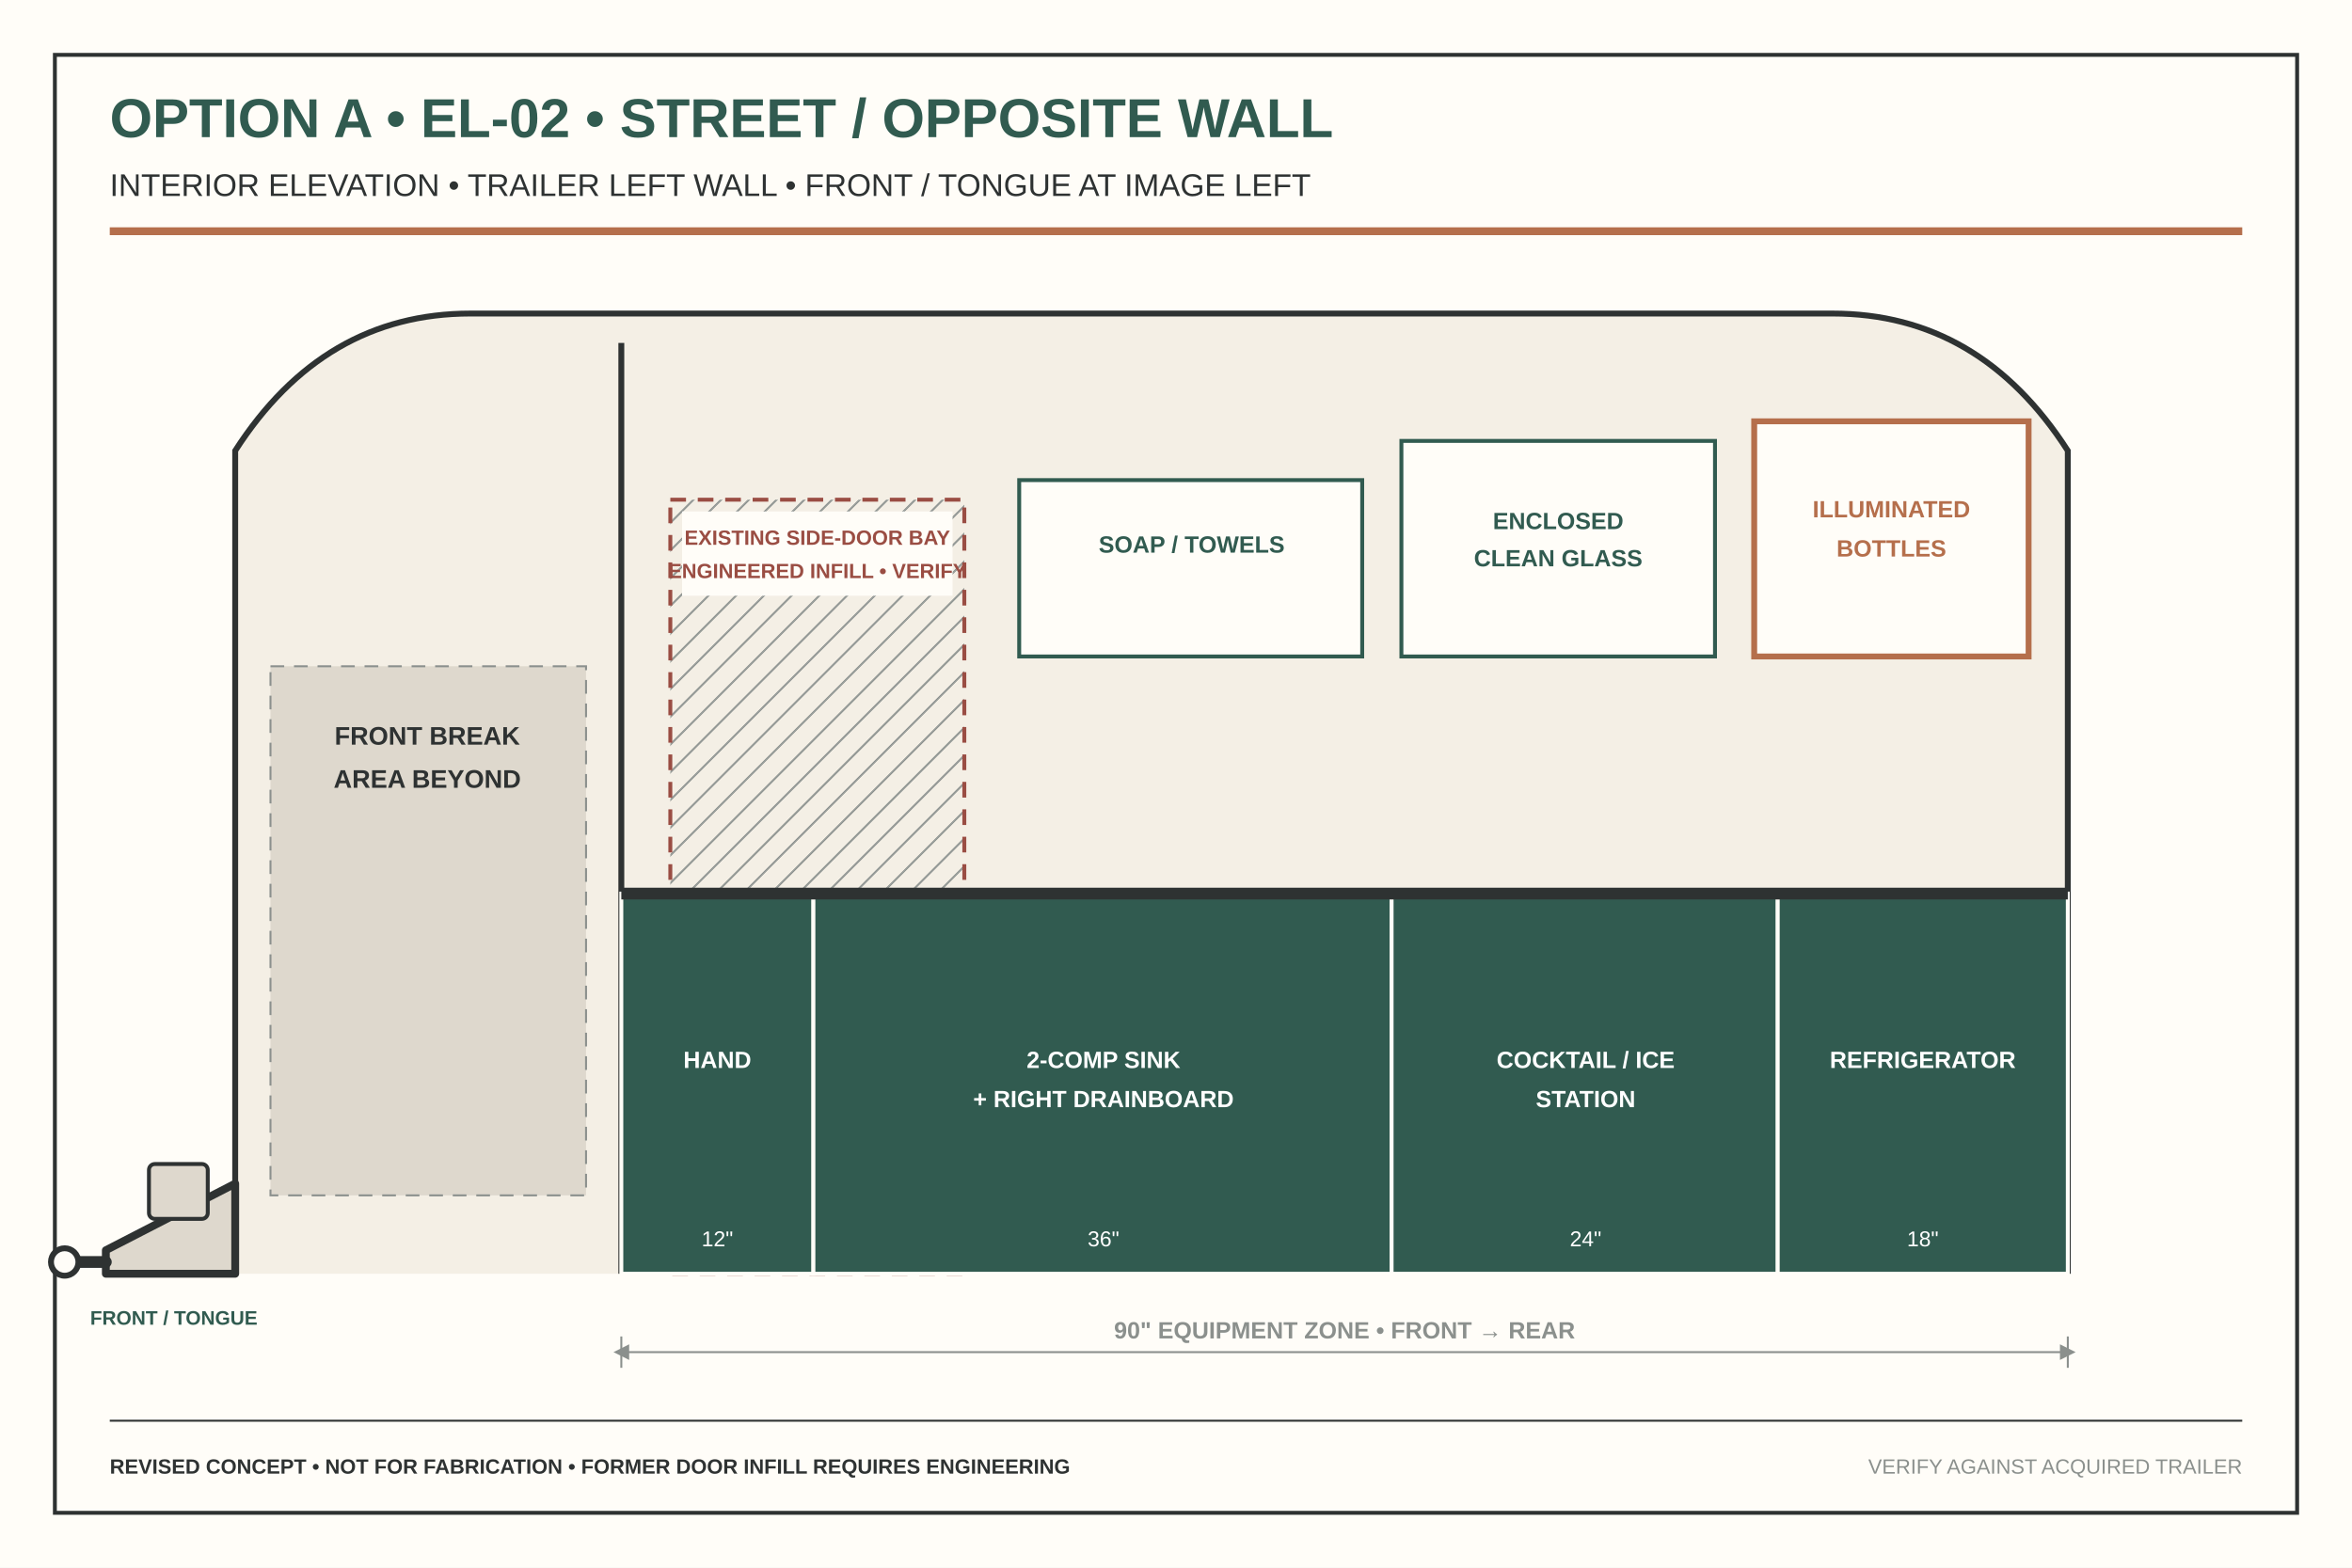
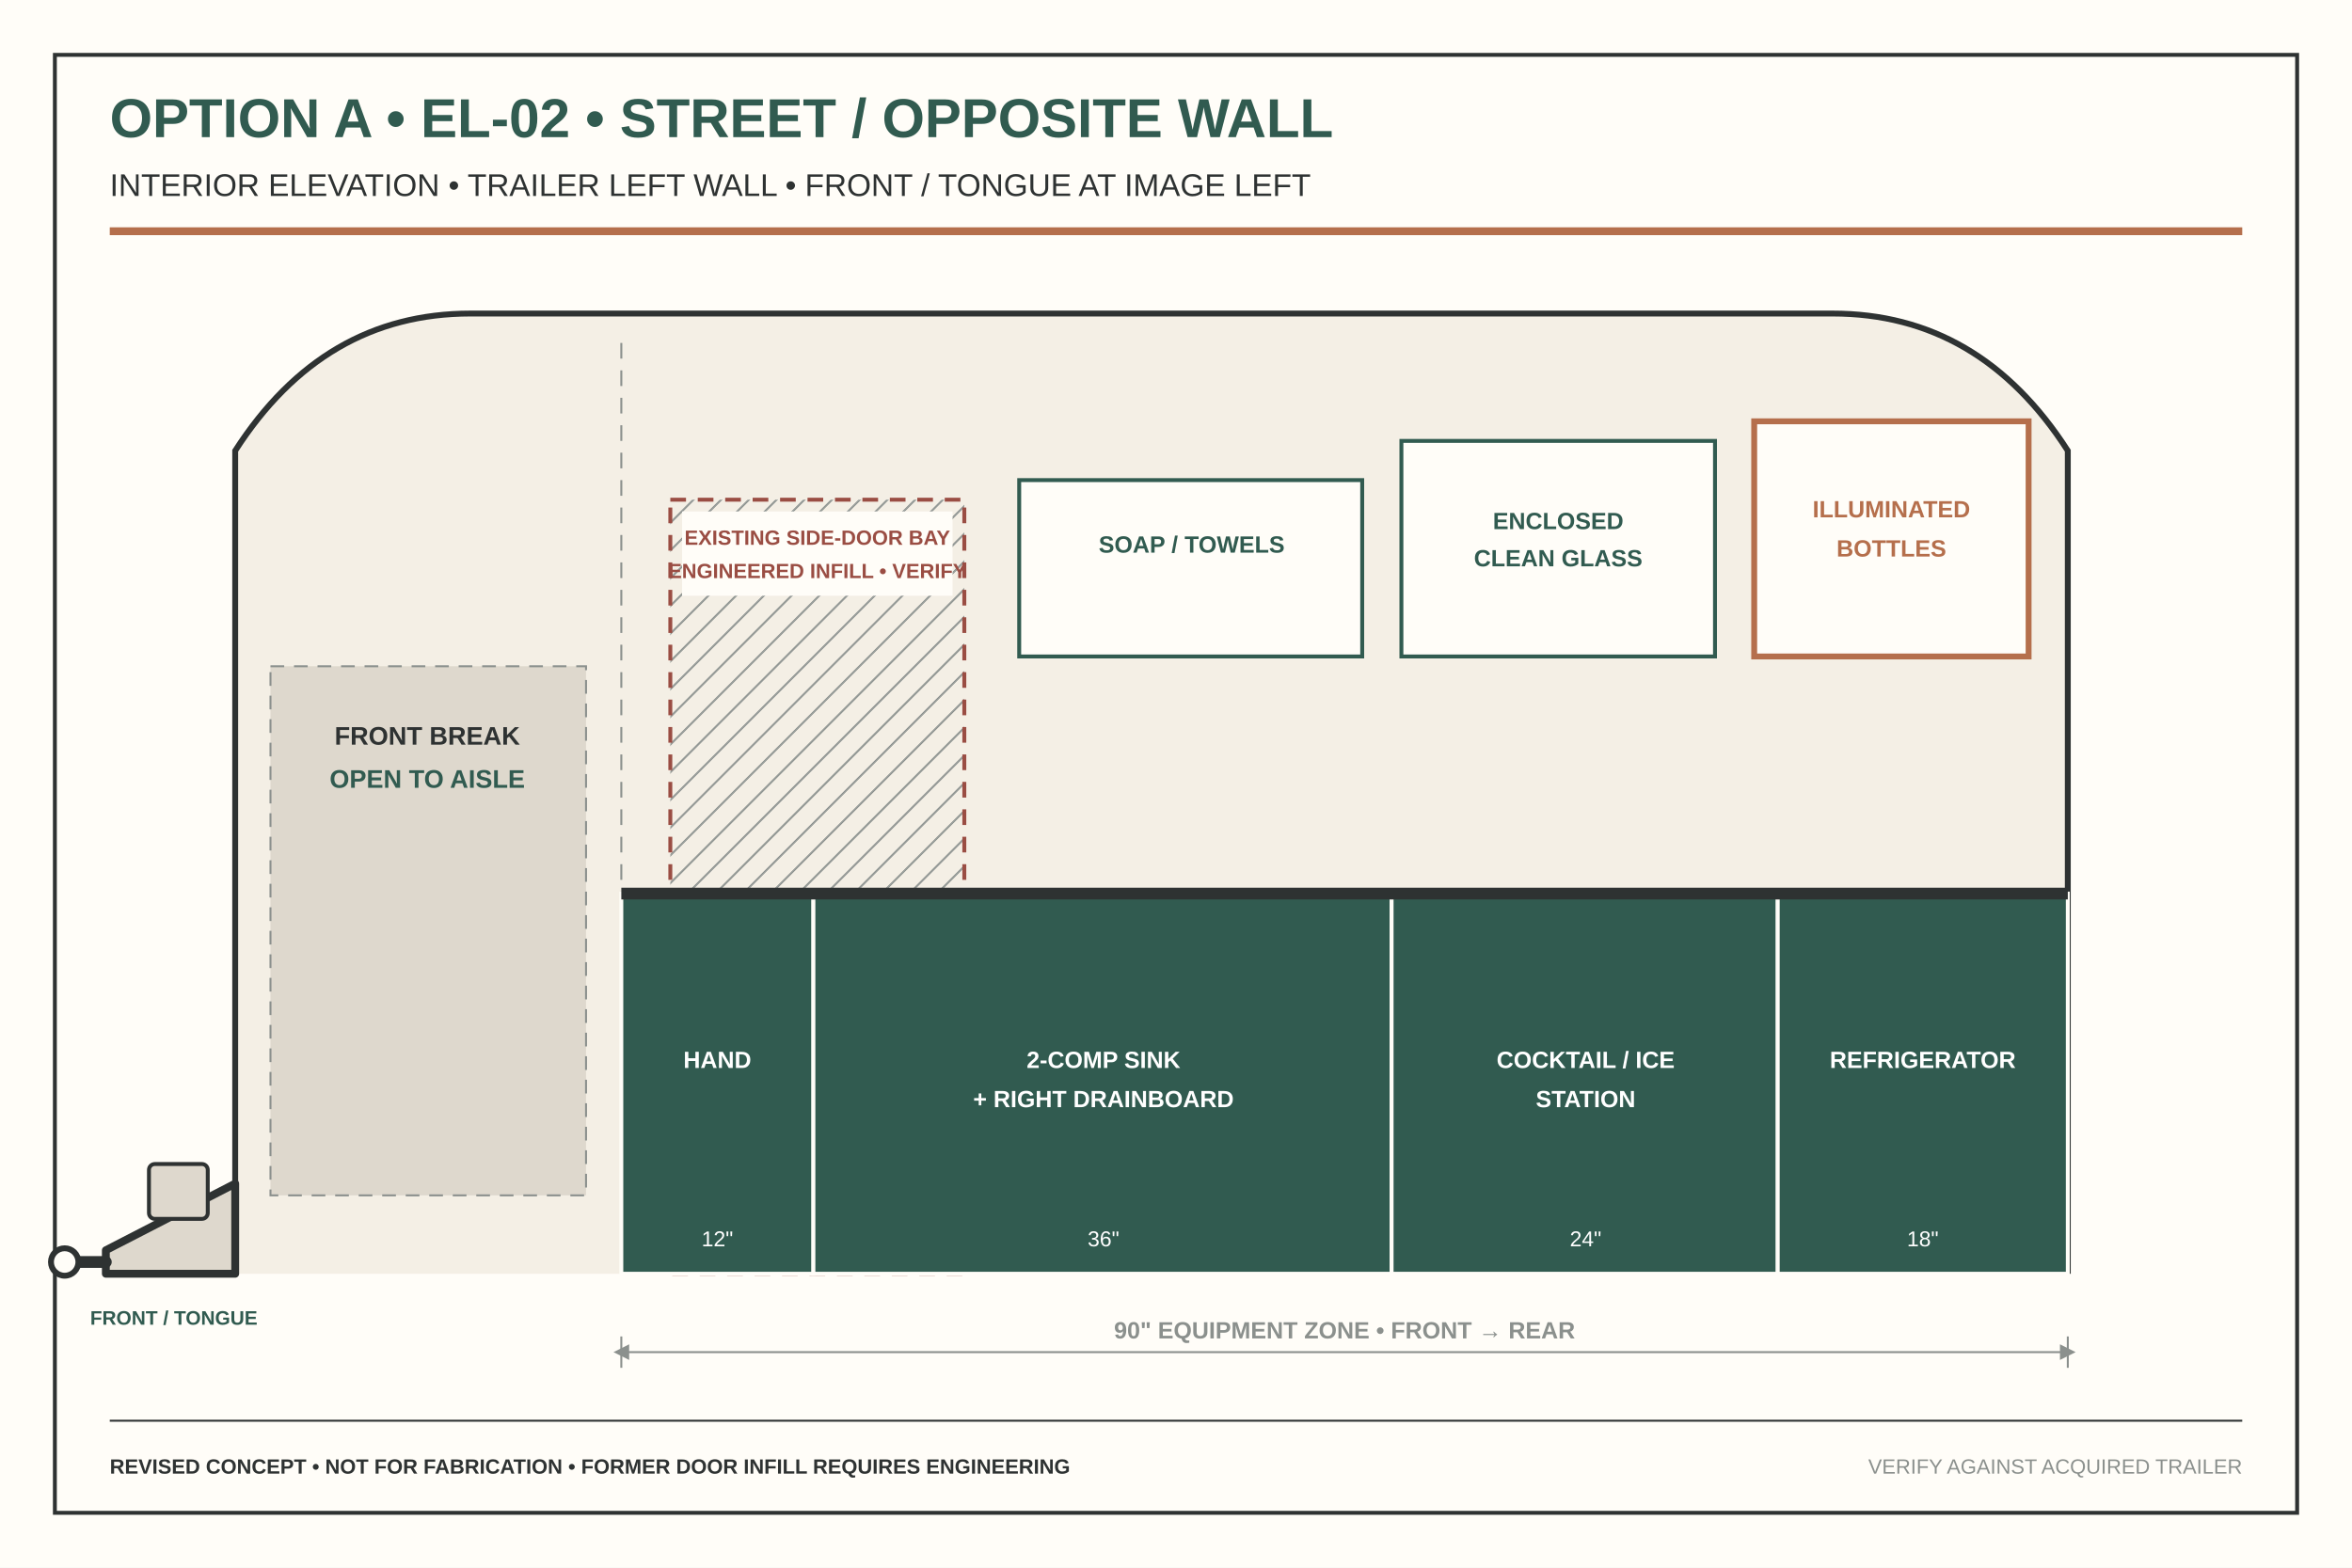
<svg xmlns="http://www.w3.org/2000/svg" width="1200" height="800" viewBox="0 0 1200 800" role="img" aria-labelledby="title desc">
  <defs>
    <marker id="arrow" markerWidth="8" markerHeight="8" refX="4" refY="4" orient="auto-start-reverse">
      <path d="M0,0 L8,4 L0,8 z" fill="#8B908D" />
    </marker>
    <pattern id="hatch" width="10" height="10" patternUnits="userSpaceOnUse" patternTransform="rotate(45)">
      <line x1="0" y1="0" x2="0" y2="10" stroke="#8B908D" stroke-width="2" />
    </pattern>
  </defs>
  <rect width="1200" height="800" fill="#FFFDF8" />
  <rect x="28" y="28" width="1144" height="744" fill="none" stroke="#2E3232" stroke-width="2" />
  <text x="56" y="70" font-family="Arial,Helvetica,sans-serif" font-size="28" font-weight="700" fill="#315B50">OPTION A • EL-02 • STREET / OPPOSITE WALL</text>
  <text x="56" y="100" font-family="Arial,Helvetica,sans-serif" font-size="16" fill="#2E3232">INTERIOR ELEVATION • TRAILER LEFT WALL • FRONT / TONGUE AT IMAGE LEFT</text>
  <line x1="56" y1="118" x2="1144" y2="118" stroke="#B56F4C" stroke-width="4" />
  <path d="M120 650 L120 230 Q165 160 240 160 L935 160 Q1010 160 1055 230 L1055 650" fill="#F4EFE5" stroke="#2E3232" stroke-width="3" />
  <path d="M120 604 L54 638 L54 650 L120 650 Z" fill="#DED8CD" stroke="#2E3232" stroke-width="4" stroke-linejoin="round" />
  <line x1="54" y1="644" x2="38" y2="644" stroke="#2E3232" stroke-width="6" stroke-linecap="round" />
  <circle cx="33" cy="644" r="7" fill="#FFFDF8" stroke="#2E3232" stroke-width="3" />
  <rect x="76" y="594" width="30" height="28" rx="3" fill="#DED8CD" stroke="#2E3232" stroke-width="2" />
  <text x="46" y="676" font-family="Arial,Helvetica,sans-serif" font-size="10" font-weight="700" fill="#315B50">FRONT / TONGUE</text>
-   <line x1="317" y1="175" x2="317" y2="650" stroke="#2E3232" stroke-width="3" />
+   <line x1="317" y1="175" x2="317" y2="650" stroke="#8B908D" stroke-width="1" stroke-dasharray="8 6" />
  <rect x="138" y="340" width="161" height="270" fill="#DED8CD" stroke="#8B908D" stroke-dasharray="7 5" />
  <text x="218" y="380" font-family="Arial,Helvetica,sans-serif" font-size="13" text-anchor="middle" font-weight="700" fill="#2E3232">FRONT BREAK</text>
-   <text x="218" y="402" font-family="Arial,Helvetica,sans-serif" font-size="13" text-anchor="middle" font-weight="700" fill="#2E3232">AREA BEYOND</text>
+   <text x="218" y="402" font-family="Arial,Helvetica,sans-serif" font-size="13" text-anchor="middle" font-weight="700" fill="#315B50">OPEN TO AISLE</text>
  <rect x="342" y="255" width="150" height="395" fill="url(#hatch)" stroke="#9A4D43" stroke-width="2" stroke-dasharray="8 6" />
  <rect x="348" y="261" width="138" height="43" fill="#FFFDF8" />
  <text x="417" y="278" font-family="Arial,Helvetica,sans-serif" font-size="10.5" text-anchor="middle" font-weight="700" fill="#9A4D43">EXISTING SIDE-DOOR BAY</text>
  <text x="417" y="295" font-family="Arial,Helvetica,sans-serif" font-size="10.5" text-anchor="middle" font-weight="700" fill="#9A4D43">ENGINEERED INFILL • VERIFY</text>
  <rect x="520" y="245" width="175" height="90" fill="#FFFDF8" stroke="#315B50" stroke-width="2" />
  <text x="608" y="282" font-family="Arial,Helvetica,sans-serif" font-size="12" text-anchor="middle" font-weight="700" fill="#315B50">SOAP / TOWELS</text>
  <rect x="715" y="225" width="160" height="110" fill="#FFFDF8" stroke="#315B50" stroke-width="2" />
  <text x="795" y="270" font-family="Arial,Helvetica,sans-serif" font-size="12" text-anchor="middle" font-weight="700" fill="#315B50">ENCLOSED</text>
  <text x="795" y="289" font-family="Arial,Helvetica,sans-serif" font-size="12" text-anchor="middle" font-weight="700" fill="#315B50">CLEAN GLASS</text>
  <rect x="895" y="215" width="140" height="120" fill="#FFFDF8" stroke="#B56F4C" stroke-width="3" />
  <text x="965" y="264" font-family="Arial,Helvetica,sans-serif" font-size="12" text-anchor="middle" font-weight="700" fill="#B56F4C">ILLUMINATED</text>
  <text x="965" y="284" font-family="Arial,Helvetica,sans-serif" font-size="12" text-anchor="middle" font-weight="700" fill="#B56F4C">BOTTLES</text>
  <rect x="317" y="456" width="98" height="194" fill="#315B50" stroke="#FFFDF8" stroke-width="2" />
  <rect x="415" y="456" width="295" height="194" fill="#315B50" stroke="#FFFDF8" stroke-width="2" />
  <rect x="710" y="456" width="197" height="194" fill="#315B50" stroke="#FFFDF8" stroke-width="2" />
  <rect x="907" y="456" width="148" height="194" fill="#315B50" stroke="#FFFDF8" stroke-width="2" />
  <line x1="317" y1="456" x2="1055" y2="456" stroke="#2E3232" stroke-width="6" />
  <text x="366" y="545" font-family="Arial,Helvetica,sans-serif" font-size="12" text-anchor="middle" font-weight="700" fill="#FFFFFF">HAND</text>
  <text x="366" y="636" font-family="Arial,Helvetica,sans-serif" font-size="11" text-anchor="middle" fill="#FFFFFF">12"</text>
  <text x="563" y="545" font-family="Arial,Helvetica,sans-serif" font-size="12" text-anchor="middle" font-weight="700" fill="#FFFFFF">2-COMP SINK</text>
  <text x="563" y="565" font-family="Arial,Helvetica,sans-serif" font-size="12" text-anchor="middle" font-weight="700" fill="#FFFFFF">+ RIGHT DRAINBOARD</text>
  <text x="563" y="636" font-family="Arial,Helvetica,sans-serif" font-size="11" text-anchor="middle" fill="#FFFFFF">36"</text>
  <text x="809" y="545" font-family="Arial,Helvetica,sans-serif" font-size="12" text-anchor="middle" font-weight="700" fill="#FFFFFF">COCKTAIL / ICE</text>
  <text x="809" y="565" font-family="Arial,Helvetica,sans-serif" font-size="12" text-anchor="middle" font-weight="700" fill="#FFFFFF">STATION</text>
  <text x="809" y="636" font-family="Arial,Helvetica,sans-serif" font-size="11" text-anchor="middle" fill="#FFFFFF">24"</text>
  <text x="981" y="545" font-family="Arial,Helvetica,sans-serif" font-size="12" text-anchor="middle" font-weight="700" fill="#FFFFFF">REFRIGERATOR</text>
  <text x="981" y="636" font-family="Arial,Helvetica,sans-serif" font-size="11" text-anchor="middle" fill="#FFFFFF">18"</text>
  <line x1="317" y1="690" x2="1055" y2="690" stroke="#8B908D" marker-start="url(#arrow)" marker-end="url(#arrow)" />
  <line x1="317" y1="682" x2="317" y2="698" stroke="#8B908D" />
  <line x1="1055" y1="682" x2="1055" y2="698" stroke="#8B908D" />
  <text x="686" y="683" font-family="Arial,Helvetica,sans-serif" font-size="12" text-anchor="middle" font-weight="700" fill="#8B908D">90" EQUIPMENT ZONE • FRONT → REAR</text>
  <line x1="56" y1="725" x2="1144" y2="725" stroke="#2E3232" />
  <text x="56" y="752" font-family="Arial,Helvetica,sans-serif" font-size="10.5" font-weight="700" fill="#2E3232">REVISED CONCEPT • NOT FOR FABRICATION • FORMER DOOR INFILL REQUIRES ENGINEERING</text>
  <text x="1144" y="752" font-family="Arial,Helvetica,sans-serif" font-size="10.5" text-anchor="end" fill="#8B908D">VERIFY AGAINST ACQUIRED TRAILER</text>
</svg>
